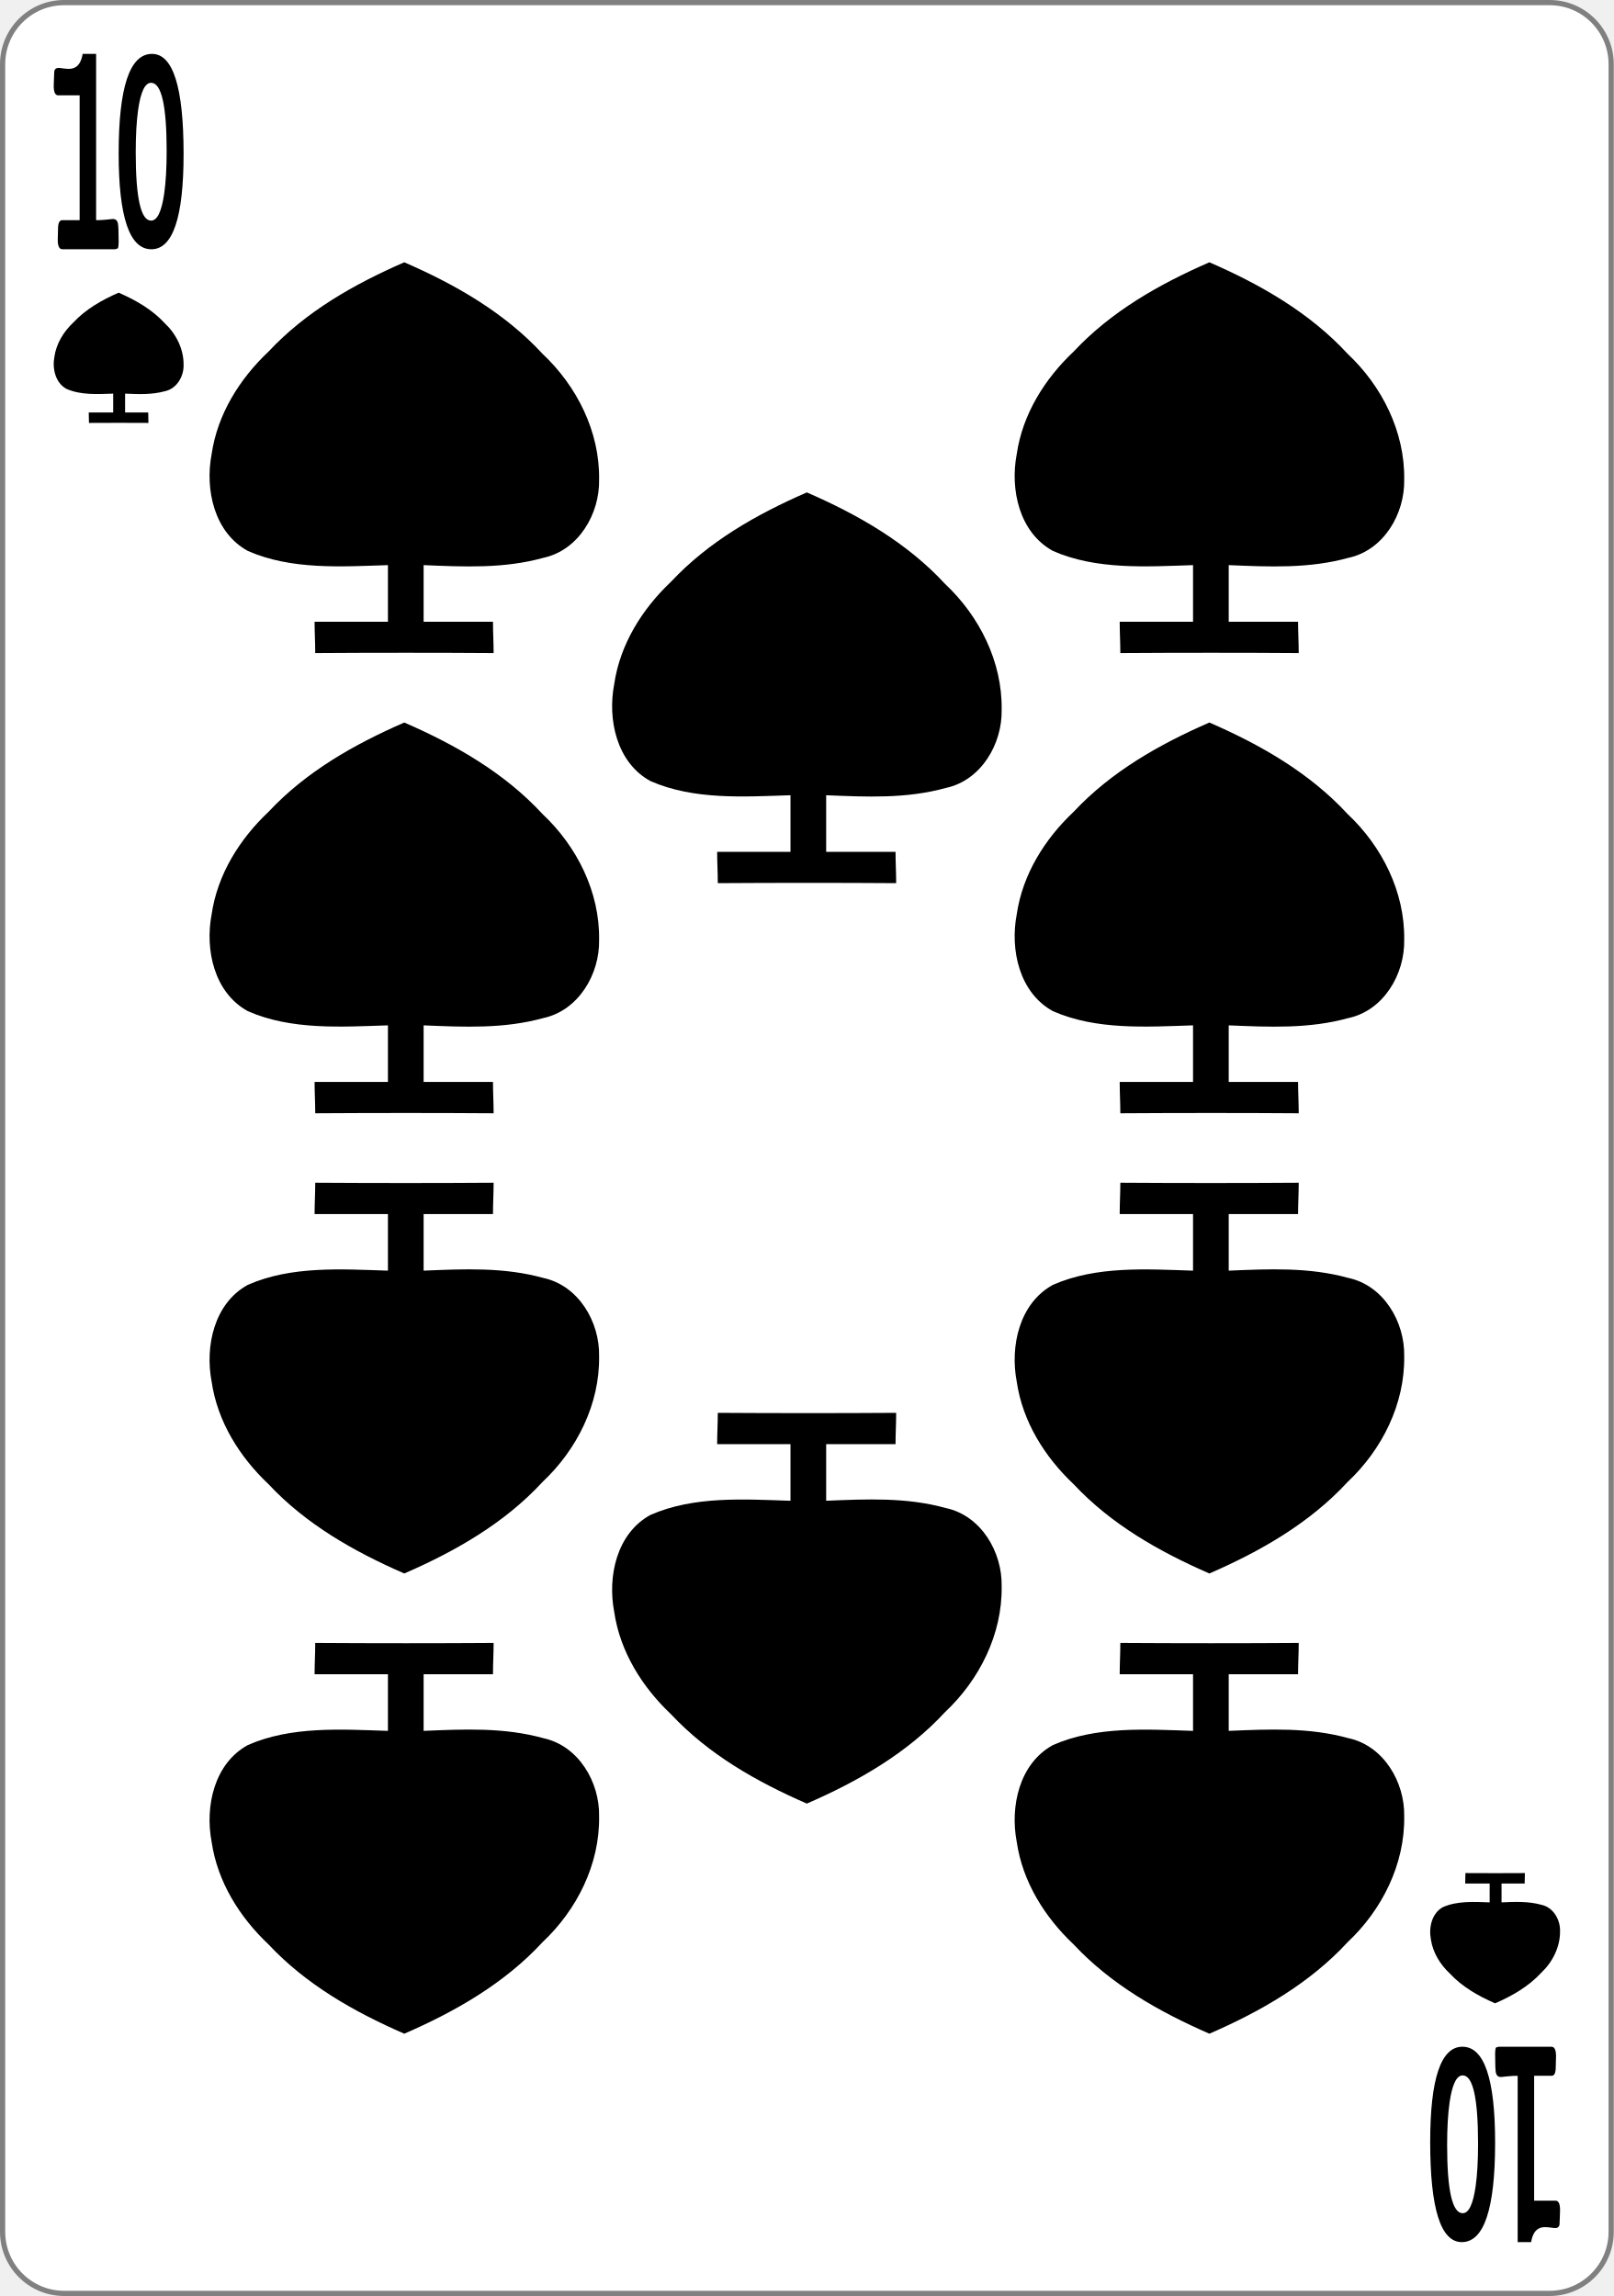
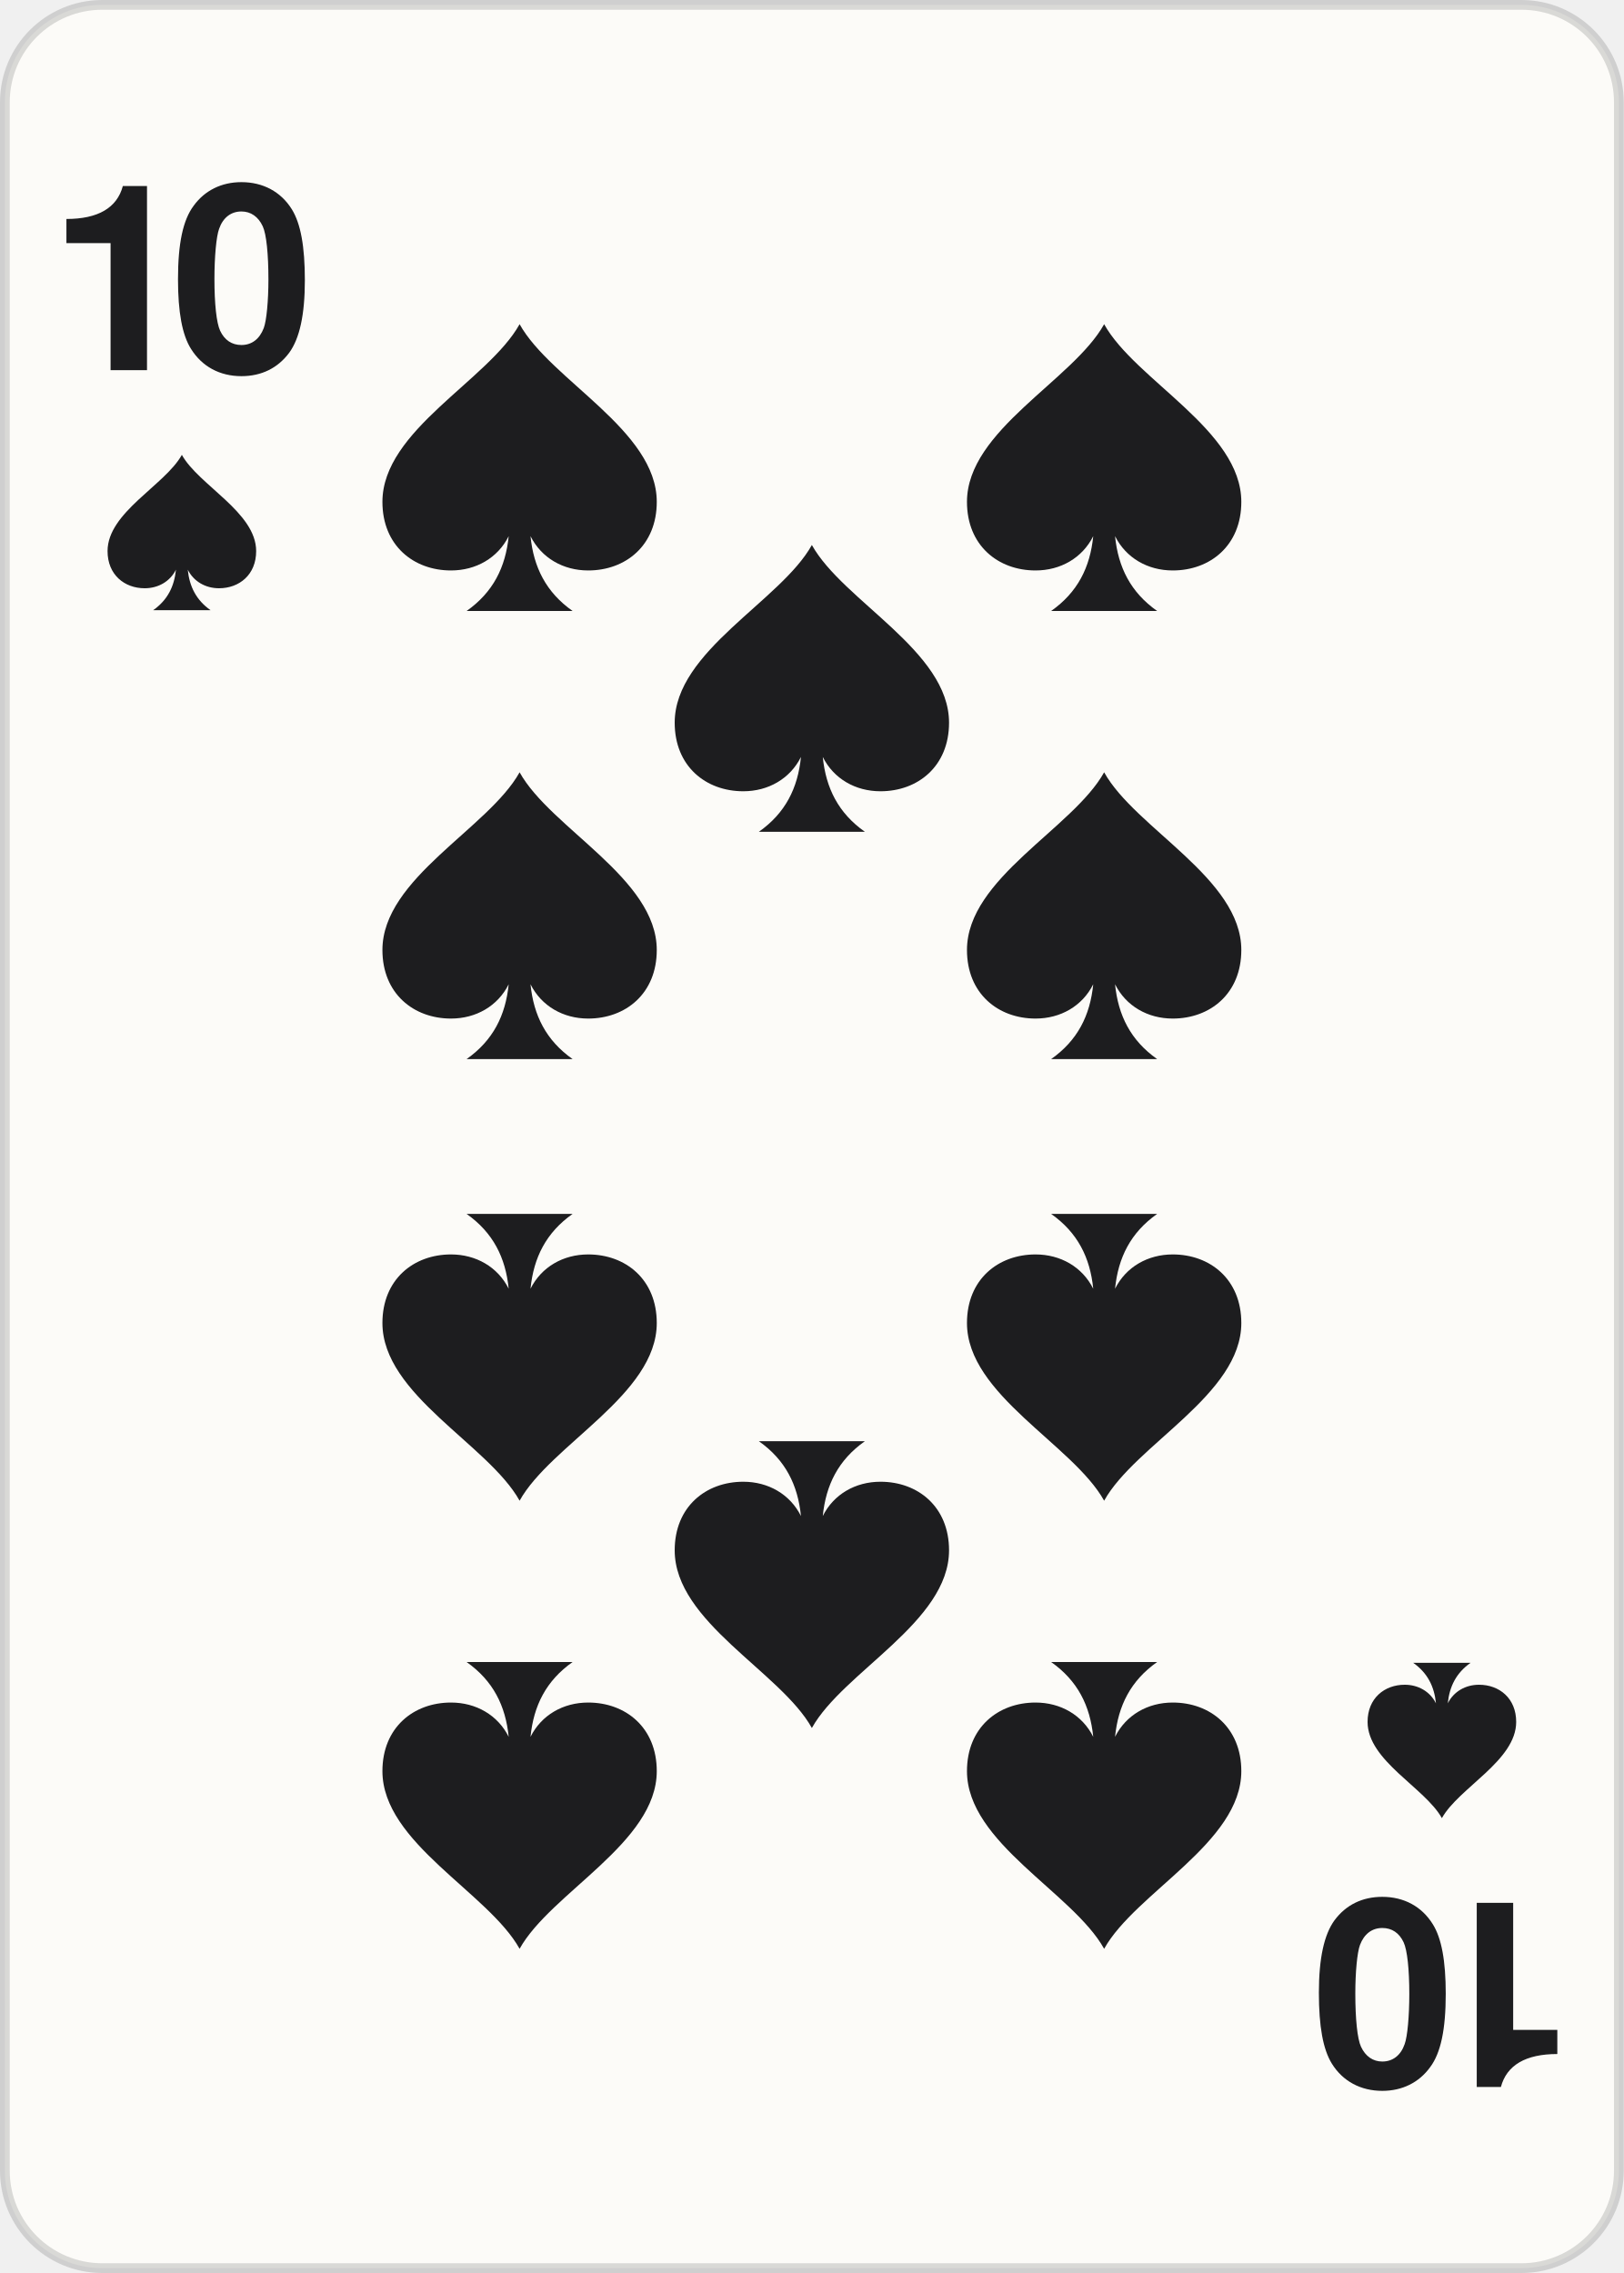
- <svg xmlns="http://www.w3.org/2000/svg" width="234" height="333" id="svg2" version="1.1">
-   <defs id="defs4" />
-   <g id="layer1" transform="translate(0,-719.3622)">
-     <g id="g922">
-       <rect rx="8.919" ry="8.946" y="719.74" x="0.378" height="332.244" width="233.244" id="rect4266" style="fill:#ffffff;fill-opacity:1;stroke:#808080;stroke-width:0.756;stroke-linecap:butt;stroke-linejoin:miter;stroke-miterlimit:4;stroke-dasharray:none;stroke-opacity:1" />
-       <g transform="matrix(0.07348588,0,0,0.07370838,-248.0173,933.6006)" id="g4233" style="fill:none;stroke:#000000;stroke-width:3.181;stroke-opacity:1" />
-       <g clip-path="none" style="fill:none;stroke:#000000;stroke-width:3.181;stroke-opacity:1" id="g4211" transform="matrix(0.07348588,0,0,0.07370838,-248.0173,933.6006)" />
-       <g transform="matrix(0.07348588,0,0,0.07370838,-248.0173,933.6006)" id="g4227" style="fill:none;stroke:#000000;stroke-width:3.181;stroke-opacity:1" />
-       <path id="path2985-3-2" d="m 45.709,880.825 c 0,-1.668 -0.092,-2.873 -0.092,-4.541 3.449,0 7.185,0 10.634,0 0,-3.965 0,-4.246 0,-8.211 -6.732,0.217 -14.017,0.717 -20.322,-2.061 -4.88,-2.678 -6.226,-8.913 -5.242,-14.038 0.842,-5.783 4.057,-10.918 8.251,-14.873 5.457,-5.837 12.417,-9.778 19.683,-12.948 7.417,3.224 14.53,7.294 20.057,13.285 4.978,4.678 8.295,11.289 8.193,18.212 0.108,4.996 -2.987,10.276 -8.092,11.367 -5.711,1.582 -11.491,1.301 -17.354,1.057 0,3.965 0,4.246 0,8.211 3.449,0 6.609,0 10.058,0 0,1.668 0.092,2.873 0.092,4.541 -7.897,-0.056 -17.336,-0.056 -25.865,0 z" style="fill:#000000;stroke:none;stroke-width:1" />
-       <g id="text3216-7" style="font-style:normal;font-variant:normal;font-weight:bold;font-stretch:normal;font-size:3.772px;line-height:0%;font-family:'Levenim MT';-inkscape-font-specification:'Sans Bold';letter-spacing:0px;word-spacing:0px;fill:#000000;fill-opacity:1;stroke:none;stroke-width:1" transform="scale(0.7218475,1.385334)" aria-label="1">
-         <path id="path889" style="font-size:28.97px;line-height:1.25;stroke-width:1" d="m 23.835,544.63 q 0,0.354 -0.127,0.622 -0.339,0.113 -0.736,0.113 H 12.533 q -0.934,0 -0.934,-0.99 0,-0.17 0.028,-0.538 0.028,-0.382 0.028,-0.58 0,-0.934 0.82,-0.934 h 3.522 v -13.071 h -4.3 q -0.905,0 -0.905,-0.99 0,-0.212 0.042,-0.679 0.057,-0.481 0.057,-0.721 0,-0.481 0.905,-0.481 0.255,0 0.962,0.057 0.707,0.042 1.103,0.042 2.263,0 2.744,-1.57 h 2.702 v 17.413 q 0.948,0 2.037,-0.057 1.103,-0.071 1.316,-0.071 0.82,0 1.018,0.439 0.156,0.382 0.156,1.995 z" />
-       </g>
-       <g id="text3990-14" style="font-style:normal;font-variant:normal;font-weight:bold;font-stretch:normal;font-size:3.772px;line-height:0%;font-family:'Levenim MT';-inkscape-font-specification:'Sans Bold';letter-spacing:0px;word-spacing:0px;fill:#000000;fill-opacity:1;stroke:none;stroke-width:1" transform="scale(0.6991885,1.43023)" aria-label="0">
-         <path id="path886" style="font-size:27.659px;line-height:1.25;stroke-width:1" d="m 38.073,518.577 q 0,9.67 -6.685,9.67 -6.78,0 -6.78,-9.724 0,-10.089 6.915,-10.089 6.55,0 6.55,10.143 z m -3.511,-0.284 q 0,-6.928 -3.228,-6.928 -1.891,0 -2.688,2.742 -0.5,1.729 -0.5,4.308 0,6.928 3.187,6.928 1.904,0 2.715,-2.728 0.513,-1.756 0.513,-4.322 z" />
-       </g>
-       <g id="text3216-7-2" style="font-style:normal;font-variant:normal;font-weight:bold;font-stretch:normal;font-size:3.772px;line-height:0%;font-family:'Levenim MT';-inkscape-font-specification:'Sans Bold';letter-spacing:0px;word-spacing:0px;fill:#000000;fill-opacity:1;stroke:none;stroke-width:1" transform="scale(-0.7218475,-1.385334)" aria-label="1">
-         <path id="path895" style="font-size:28.97px;line-height:1.25;stroke-width:1" d="m -300.333,-734.284 q 0,0.354 -0.127,0.622 -0.34,0.113 -0.736,0.113 h -10.44 q -0.934,0 -0.934,-0.99 0,-0.17 0.028,-0.538 0.028,-0.382 0.028,-0.58 0,-0.934 0.82,-0.934 h 3.522 v -13.071 h -4.3 q -0.905,0 -0.905,-0.99 0,-0.212 0.042,-0.679 0.057,-0.481 0.057,-0.721 0,-0.481 0.905,-0.481 0.255,0 0.962,0.057 0.707,0.042 1.103,0.042 2.263,0 2.744,-1.57 h 2.702 v 17.413 q 0.948,0 2.037,-0.057 1.103,-0.071 1.316,-0.071 0.82,0 1.018,0.439 0.156,0.382 0.156,1.995 z" />
-       </g>
-       <g id="text3990-14-6" style="font-style:normal;font-variant:normal;font-weight:bold;font-stretch:normal;font-size:3.772px;line-height:0%;font-family:'Levenim MT';-inkscape-font-specification:'Sans Bold';letter-spacing:0px;word-spacing:0px;fill:#000000;fill-opacity:1;stroke:none;stroke-width:1" transform="scale(-0.6991885,-1.43023)" aria-label="0">
-         <path id="path892" style="font-size:27.659px;line-height:1.25;stroke-width:1" d="m -296.601,-720.192 q 0,9.67 -6.685,9.67 -6.78,0 -6.78,-9.724 0,-10.089 6.915,-10.089 6.55,0 6.55,10.143 z m -3.511,-0.284 q 0,-6.928 -3.228,-6.928 -1.891,0 -2.688,2.742 -0.5,1.729 -0.5,4.308 0,6.928 3.187,6.928 1.904,0 2.715,-2.728 0.513,-1.756 0.513,-4.322 z" />
-       </g>
-       <path id="path2985-3-1-7" d="m 45.709,890.9 c 0,1.668 -0.092,2.873 -0.092,4.541 3.449,0 7.185,0 10.634,0 0,3.965 0,4.246 0,8.211 -6.732,-0.217 -14.017,-0.717 -20.322,2.061 -4.88,2.678 -6.226,8.913 -5.242,14.038 0.842,5.783 4.057,10.918 8.251,14.873 5.457,5.837 12.417,9.778 19.683,12.948 7.417,-3.224 14.53,-7.294 20.057,-13.285 4.978,-4.678 8.295,-11.29 8.193,-18.212 0.108,-4.996 -2.987,-10.276 -8.092,-11.367 -5.711,-1.582 -11.491,-1.301 -17.354,-1.057 0,-3.965 0,-4.246 0,-8.211 3.449,0 6.609,0 10.058,0 0,-1.668 0.092,-2.873 0.092,-4.541 -7.897,0.056 -17.336,0.056 -25.865,0 z" style="fill:#000000;stroke:none;stroke-width:1" />
-       <path id="path2985-3" d="m 162.45,880.825 c 0,-1.668 -0.092,-2.873 -0.092,-4.541 3.449,0 7.185,0 10.634,0 0,-3.965 0,-4.246 0,-8.211 -6.732,0.217 -14.017,0.717 -20.322,-2.061 -4.88,-2.678 -6.226,-8.913 -5.242,-14.038 0.842,-5.783 4.057,-10.918 8.251,-14.873 5.457,-5.837 12.417,-9.778 19.683,-12.948 7.417,3.224 14.53,7.294 20.057,13.285 4.978,4.678 8.295,11.289 8.193,18.212 0.108,4.996 -2.987,10.276 -8.092,11.367 -5.711,1.582 -11.491,1.301 -17.354,1.057 0,3.965 0,4.246 0,8.211 3.449,0 6.609,0 10.058,0 0,1.668 0.092,2.873 0.092,4.541 -7.897,-0.056 -17.336,-0.056 -25.865,0 z" style="fill:#000000;stroke:none;stroke-width:1" />
-       <path id="path2985-3-1" d="m 162.45,814.076 c 0,-1.668 -0.092,-2.873 -0.092,-4.541 3.449,0 7.185,0 10.634,0 0,-3.965 0,-4.246 0,-8.211 -6.732,0.217 -14.017,0.717 -20.322,-2.061 -4.88,-2.678 -6.226,-8.913 -5.242,-14.038 0.842,-5.783 4.057,-10.918 8.251,-14.873 5.457,-5.837 12.417,-9.778 19.683,-12.948 7.417,3.224 14.53,7.294 20.057,13.285 4.978,4.678 8.295,11.289 8.193,18.212 0.108,4.996 -2.987,10.276 -8.092,11.367 -5.711,1.582 -11.491,1.301 -17.354,1.057 0,3.965 0,4.246 0,8.211 3.449,0 6.609,0 10.058,0 0,1.668 0.092,2.873 0.092,4.541 -7.897,-0.056 -17.336,-0.056 -25.865,0 z" style="fill:#000000;stroke:none;stroke-width:1" />
-       <path id="path2985-3-3" d="m 45.709,814.076 c 0,-1.668 -0.092,-2.873 -0.092,-4.541 3.449,0 7.185,0 10.634,0 0,-3.965 0,-4.246 0,-8.211 -6.732,0.217 -14.017,0.717 -20.322,-2.061 -4.88,-2.678 -6.226,-8.913 -5.242,-14.038 0.842,-5.783 4.057,-10.918 8.251,-14.873 5.457,-5.837 12.417,-9.778 19.683,-12.948 7.417,3.224 14.53,7.294 20.057,13.285 4.978,4.678 8.295,11.29 8.193,18.212 0.108,4.996 -2.987,10.276 -8.092,11.367 -5.711,1.582 -11.491,1.301 -17.354,1.057 0,3.965 0,4.246 0,8.211 3.449,0 6.609,0 10.058,0 0,1.668 0.092,2.873 0.092,4.541 -7.897,-0.056 -17.336,-0.056 -25.865,0 z" style="fill:#000000;stroke:none;stroke-width:1" />
-       <path id="path2985-3-34" d="m 104.08,847.45 c 0,-1.668 -0.092,-2.873 -0.092,-4.541 3.449,0 7.185,0 10.634,0 0,-3.965 0,-4.246 0,-8.211 -6.732,0.217 -14.017,0.717 -20.322,-2.061 -4.88,-2.678 -6.226,-8.913 -5.242,-14.038 0.842,-5.783 4.057,-10.918 8.251,-14.873 5.457,-5.837 12.417,-9.778 19.683,-12.948 7.417,3.224 14.53,7.294 20.057,13.285 4.978,4.678 8.295,11.289 8.193,18.212 0.108,4.996 -2.987,10.276 -8.092,11.367 -5.711,1.582 -11.491,1.301 -17.354,1.057 0,3.965 0,4.246 0,8.211 3.449,0 6.609,0 10.058,0 0,1.668 0.092,2.873 0.092,4.541 -7.897,-0.056 -17.336,-0.056 -25.865,0 z" style="fill:#000000;stroke:none;stroke-width:1" />
-       <path id="path2985-3-11" d="m 12.899,780.702 c 0,-0.556 -0.031,-0.958 -0.031,-1.514 1.15,0 2.395,0 3.545,0 0,-1.322 0,-1.415 0,-2.737 -2.244,0.072 -4.672,0.239 -6.774,-0.687 -1.627,-0.893 -2.075,-2.971 -1.747,-4.679 0.281,-1.928 1.352,-3.639 2.75,-4.958 1.819,-1.946 4.139,-3.259 6.561,-4.316 2.472,1.075 4.843,2.431 6.686,4.428 1.659,1.559 2.765,3.763 2.731,6.071 0.036,1.665 -0.996,3.425 -2.697,3.789 -1.904,0.527 -3.83,0.434 -5.785,0.352 0,1.322 0,1.415 0,2.737 1.15,0 2.203,0 3.353,0 0,0.556 0.031,0.958 0.031,1.514 -2.632,-0.018 -5.779,-0.018 -8.622,0 z" style="fill:#000000;stroke:none;stroke-width:1" />
-       <path id="path2985-3-38" d="m 45.709,957.648 c 0,1.668 -0.092,2.873 -0.092,4.541 3.449,0 7.185,0 10.634,0 0,3.965 0,4.246 0,8.211 -6.732,-0.217 -14.017,-0.717 -20.322,2.061 -4.88,2.678 -6.226,8.913 -5.242,14.038 0.842,5.783 4.057,10.918 8.251,14.873 5.457,5.837 12.417,9.778 19.683,12.948 7.417,-3.224 14.53,-7.294 20.057,-13.285 4.978,-4.678 8.295,-11.289 8.193,-18.212 0.108,-4.996 -2.987,-10.276 -8.092,-11.367 -5.711,-1.582 -11.491,-1.301 -17.354,-1.057 0,-3.965 0,-4.246 0,-8.211 3.449,0 6.609,0 10.058,0 0,-1.668 0.092,-2.873 0.092,-4.541 -7.897,0.056 -17.336,0.056 -25.865,0 z" style="fill:#000000;stroke:none;stroke-width:1" />
-       <path id="path2985-3-2-4" d="m 104.08,924.274 c 0,1.668 -0.092,2.873 -0.092,4.541 3.449,0 7.185,0 10.634,0 0,3.965 0,4.246 0,8.211 -6.732,-0.217 -14.017,-0.717 -20.322,2.061 -4.88,2.678 -6.226,8.913 -5.242,14.038 0.842,5.783 4.057,10.918 8.251,14.873 5.457,5.837 12.417,9.778 19.683,12.948 7.417,-3.224 14.53,-7.294 20.057,-13.285 4.978,-4.678 8.295,-11.29 8.193,-18.212 0.108,-4.996 -2.987,-10.276 -8.092,-11.367 -5.711,-1.582 -11.491,-1.301 -17.354,-1.057 0,-3.965 0,-4.246 0,-8.211 3.449,0 6.609,0 10.058,0 0,-1.668 0.092,-2.873 0.092,-4.541 -7.897,0.056 -17.336,0.056 -25.865,0 z" style="fill:#000000;stroke:none;stroke-width:1" />
-       <path id="path2985-3-3-2" d="m 162.45,957.648 c 0,1.668 -0.092,2.873 -0.092,4.541 3.449,0 7.185,0 10.634,0 0,3.965 0,4.246 0,8.211 -6.732,-0.217 -14.017,-0.717 -20.322,2.061 -4.88,2.678 -6.226,8.913 -5.242,14.038 0.842,5.783 4.057,10.918 8.251,14.873 5.457,5.837 12.417,9.778 19.683,12.948 7.417,-3.224 14.53,-7.294 20.057,-13.285 4.978,-4.678 8.295,-11.289 8.193,-18.212 0.108,-4.996 -2.987,-10.276 -8.092,-11.367 -5.711,-1.582 -11.491,-1.301 -17.354,-1.057 0,-3.965 0,-4.246 0,-8.211 3.449,0 6.609,0 10.058,0 0,-1.668 0.092,-2.873 0.092,-4.541 -7.897,0.056 -17.336,0.056 -25.865,0 z" style="fill:#000000;stroke:none;stroke-width:1" />
-       <path id="path2985-3-34-7" d="m 162.45,890.9 c 0,1.668 -0.092,2.873 -0.092,4.541 3.449,0 7.185,0 10.634,0 0,3.965 0,4.246 0,8.211 -6.732,-0.217 -14.017,-0.717 -20.322,2.061 -4.88,2.678 -6.226,8.913 -5.242,14.038 0.842,5.783 4.057,10.918 8.251,14.873 5.457,5.837 12.417,9.778 19.683,12.948 7.417,-3.224 14.53,-7.294 20.057,-13.285 4.978,-4.678 8.295,-11.29 8.193,-18.212 0.108,-4.996 -2.987,-10.276 -8.092,-11.367 -5.711,-1.582 -11.491,-1.301 -17.354,-1.057 0,-3.965 0,-4.246 0,-8.211 3.449,0 6.609,0 10.058,0 0,-1.668 0.092,-2.873 0.092,-4.541 -7.897,0.056 -17.336,0.056 -25.865,0 z" style="fill:#000000;stroke:none;stroke-width:1" />
-       <path id="path2985-3-11-7" d="m 212.488,991.022 c 0,0.556 -0.031,0.958 -0.031,1.514 1.15,0 2.395,0 3.545,0 0,1.322 0,1.415 0,2.737 -2.244,-0.072 -4.672,-0.239 -6.774,0.687 -1.627,0.893 -2.075,2.971 -1.748,4.679 0.281,1.927 1.352,3.639 2.75,4.958 1.819,1.946 4.139,3.259 6.561,4.316 2.472,-1.075 4.843,-2.431 6.686,-4.428 1.659,-1.559 2.765,-3.763 2.731,-6.071 0.036,-1.665 -0.996,-3.425 -2.697,-3.789 -1.904,-0.527 -3.83,-0.434 -5.785,-0.352 0,-1.322 0,-1.415 0,-2.737 1.15,0 2.203,0 3.353,0 0,-0.556 0.031,-0.958 0.031,-1.514 -2.632,0.019 -5.779,0.019 -8.622,0 z" style="fill:#000000;stroke:none;stroke-width:1" />
+ <svg xmlns="http://www.w3.org/2000/svg" viewBox="0 0 250 350" width="250" height="350">
+   <rect x="0.75" y="0.75" width="248.5" height="348.5" rx="15" fill="#FCFBF8" stroke="rgba(0,0,0,0.14)" stroke-width="1.5" />
+   <g transform="translate(56 48) scale(0.48)" fill="#1D1D1F">
+     <path d="M50 4 C60 22 94 38 94 61 C94 75 84 83 72 83 C64 83 57 79 53.5 72 C54.5 82 58.5 90 67 96 L33 96 C41.5 90 45.5 82 46.5 72 C43 79 36 83 28 83 C16 83 6 75 6 61 C6 38 40 22 50 4 Z" />
+   </g>
+   <g transform="translate(146 48) scale(0.48)" fill="#1D1D1F">
+     <path d="M50 4 C60 22 94 38 94 61 C94 75 84 83 72 83 C64 83 57 79 53.5 72 C54.5 82 58.5 90 67 96 L33 96 C41.5 90 45.5 82 46.5 72 C43 79 36 83 28 83 C16 83 6 75 6 61 C6 38 40 22 50 4 Z" />
+   </g>
+   <g transform="translate(101 82) scale(0.48)" fill="#1D1D1F">
+     <path d="M50 4 C60 22 94 38 94 61 C94 75 84 83 72 83 C64 83 57 79 53.5 72 C54.5 82 58.5 90 67 96 L33 96 C41.5 90 45.5 82 46.5 72 C43 79 36 83 28 83 C16 83 6 75 6 61 C6 38 40 22 50 4 Z" />
+   </g>
+   <g transform="translate(56 117) scale(0.48)" fill="#1D1D1F">
+     <path d="M50 4 C60 22 94 38 94 61 C94 75 84 83 72 83 C64 83 57 79 53.5 72 C54.5 82 58.5 90 67 96 L33 96 C41.5 90 45.5 82 46.5 72 C43 79 36 83 28 83 C16 83 6 75 6 61 C6 38 40 22 50 4 Z" />
+   </g>
+   <g transform="translate(146 117) scale(0.48)" fill="#1D1D1F">
+     <path d="M50 4 C60 22 94 38 94 61 C94 75 84 83 72 83 C64 83 57 79 53.5 72 C54.5 82 58.5 90 67 96 L33 96 C41.5 90 45.5 82 46.5 72 C43 79 36 83 28 83 C16 83 6 75 6 61 C6 38 40 22 50 4 Z" />
+   </g>
+   <g transform="rotate(180 80 209) translate(56 185) scale(0.48)" fill="#1D1D1F">
+     <path d="M50 4 C60 22 94 38 94 61 C94 75 84 83 72 83 C64 83 57 79 53.5 72 C54.5 82 58.5 90 67 96 L33 96 C41.5 90 45.5 82 46.5 72 C43 79 36 83 28 83 C16 83 6 75 6 61 C6 38 40 22 50 4 Z" />
+   </g>
+   <g transform="rotate(180 170 209) translate(146 185) scale(0.48)" fill="#1D1D1F">
+     <path d="M50 4 C60 22 94 38 94 61 C94 75 84 83 72 83 C64 83 57 79 53.5 72 C54.5 82 58.5 90 67 96 L33 96 C41.5 90 45.5 82 46.5 72 C43 79 36 83 28 83 C16 83 6 75 6 61 C6 38 40 22 50 4 Z" />
+   </g>
+   <g transform="rotate(180 125 244) translate(101 220) scale(0.48)" fill="#1D1D1F">
+     <path d="M50 4 C60 22 94 38 94 61 C94 75 84 83 72 83 C64 83 57 79 53.5 72 C54.5 82 58.5 90 67 96 L33 96 C41.5 90 45.5 82 46.5 72 C43 79 36 83 28 83 C16 83 6 75 6 61 C6 38 40 22 50 4 Z" />
+   </g>
+   <g transform="rotate(180 80 278) translate(56 254) scale(0.48)" fill="#1D1D1F">
+     <path d="M50 4 C60 22 94 38 94 61 C94 75 84 83 72 83 C64 83 57 79 53.5 72 C54.5 82 58.5 90 67 96 L33 96 C41.5 90 45.5 82 46.5 72 C43 79 36 83 28 83 C16 83 6 75 6 61 C6 38 40 22 50 4 Z" />
+   </g>
+   <g transform="rotate(180 170 278) translate(146 254) scale(0.48)" fill="#1D1D1F">
+     <path d="M50 4 C60 22 94 38 94 61 C94 75 84 83 72 83 C64 83 57 79 53.5 72 C54.5 82 58.5 90 67 96 L33 96 C41.5 90 45.5 82 46.5 72 C43 79 36 83 28 83 C16 83 6 75 6 61 C6 38 40 22 50 4 Z" />
+   </g>
+   <text x="28" y="57" text-anchor="middle" font-family="-apple-system, BlinkMacSystemFont, 'Helvetica Neue', Helvetica, Arial, sans-serif" font-weight="600" font-size="40" letter-spacing="-3.5" fill="#1D1D1F">10</text>
+   <g transform="translate(15 69) scale(0.26)" fill="#1D1D1F">
+     <path d="M50 4 C60 22 94 38 94 61 C94 75 84 83 72 83 C64 83 57 79 53.5 72 C54.5 82 58.5 90 67 96 L33 96 C41.5 90 45.5 82 46.5 72 C43 79 36 83 28 83 C16 83 6 75 6 61 C6 38 40 22 50 4 Z" />
+   </g>
+   <g transform="rotate(180 125 175)">
+     <text x="28" y="57" text-anchor="middle" font-family="-apple-system, BlinkMacSystemFont, 'Helvetica Neue', Helvetica, Arial, sans-serif" font-weight="600" font-size="40" letter-spacing="-3.5" fill="#1D1D1F">10</text>
+     <g transform="translate(15 69) scale(0.26)" fill="#1D1D1F">
+       <path d="M50 4 C60 22 94 38 94 61 C94 75 84 83 72 83 C64 83 57 79 53.5 72 C54.5 82 58.5 90 67 96 L33 96 C41.5 90 45.5 82 46.5 72 C43 79 36 83 28 83 C16 83 6 75 6 61 C6 38 40 22 50 4 Z" />
    </g>
  </g>
</svg>
